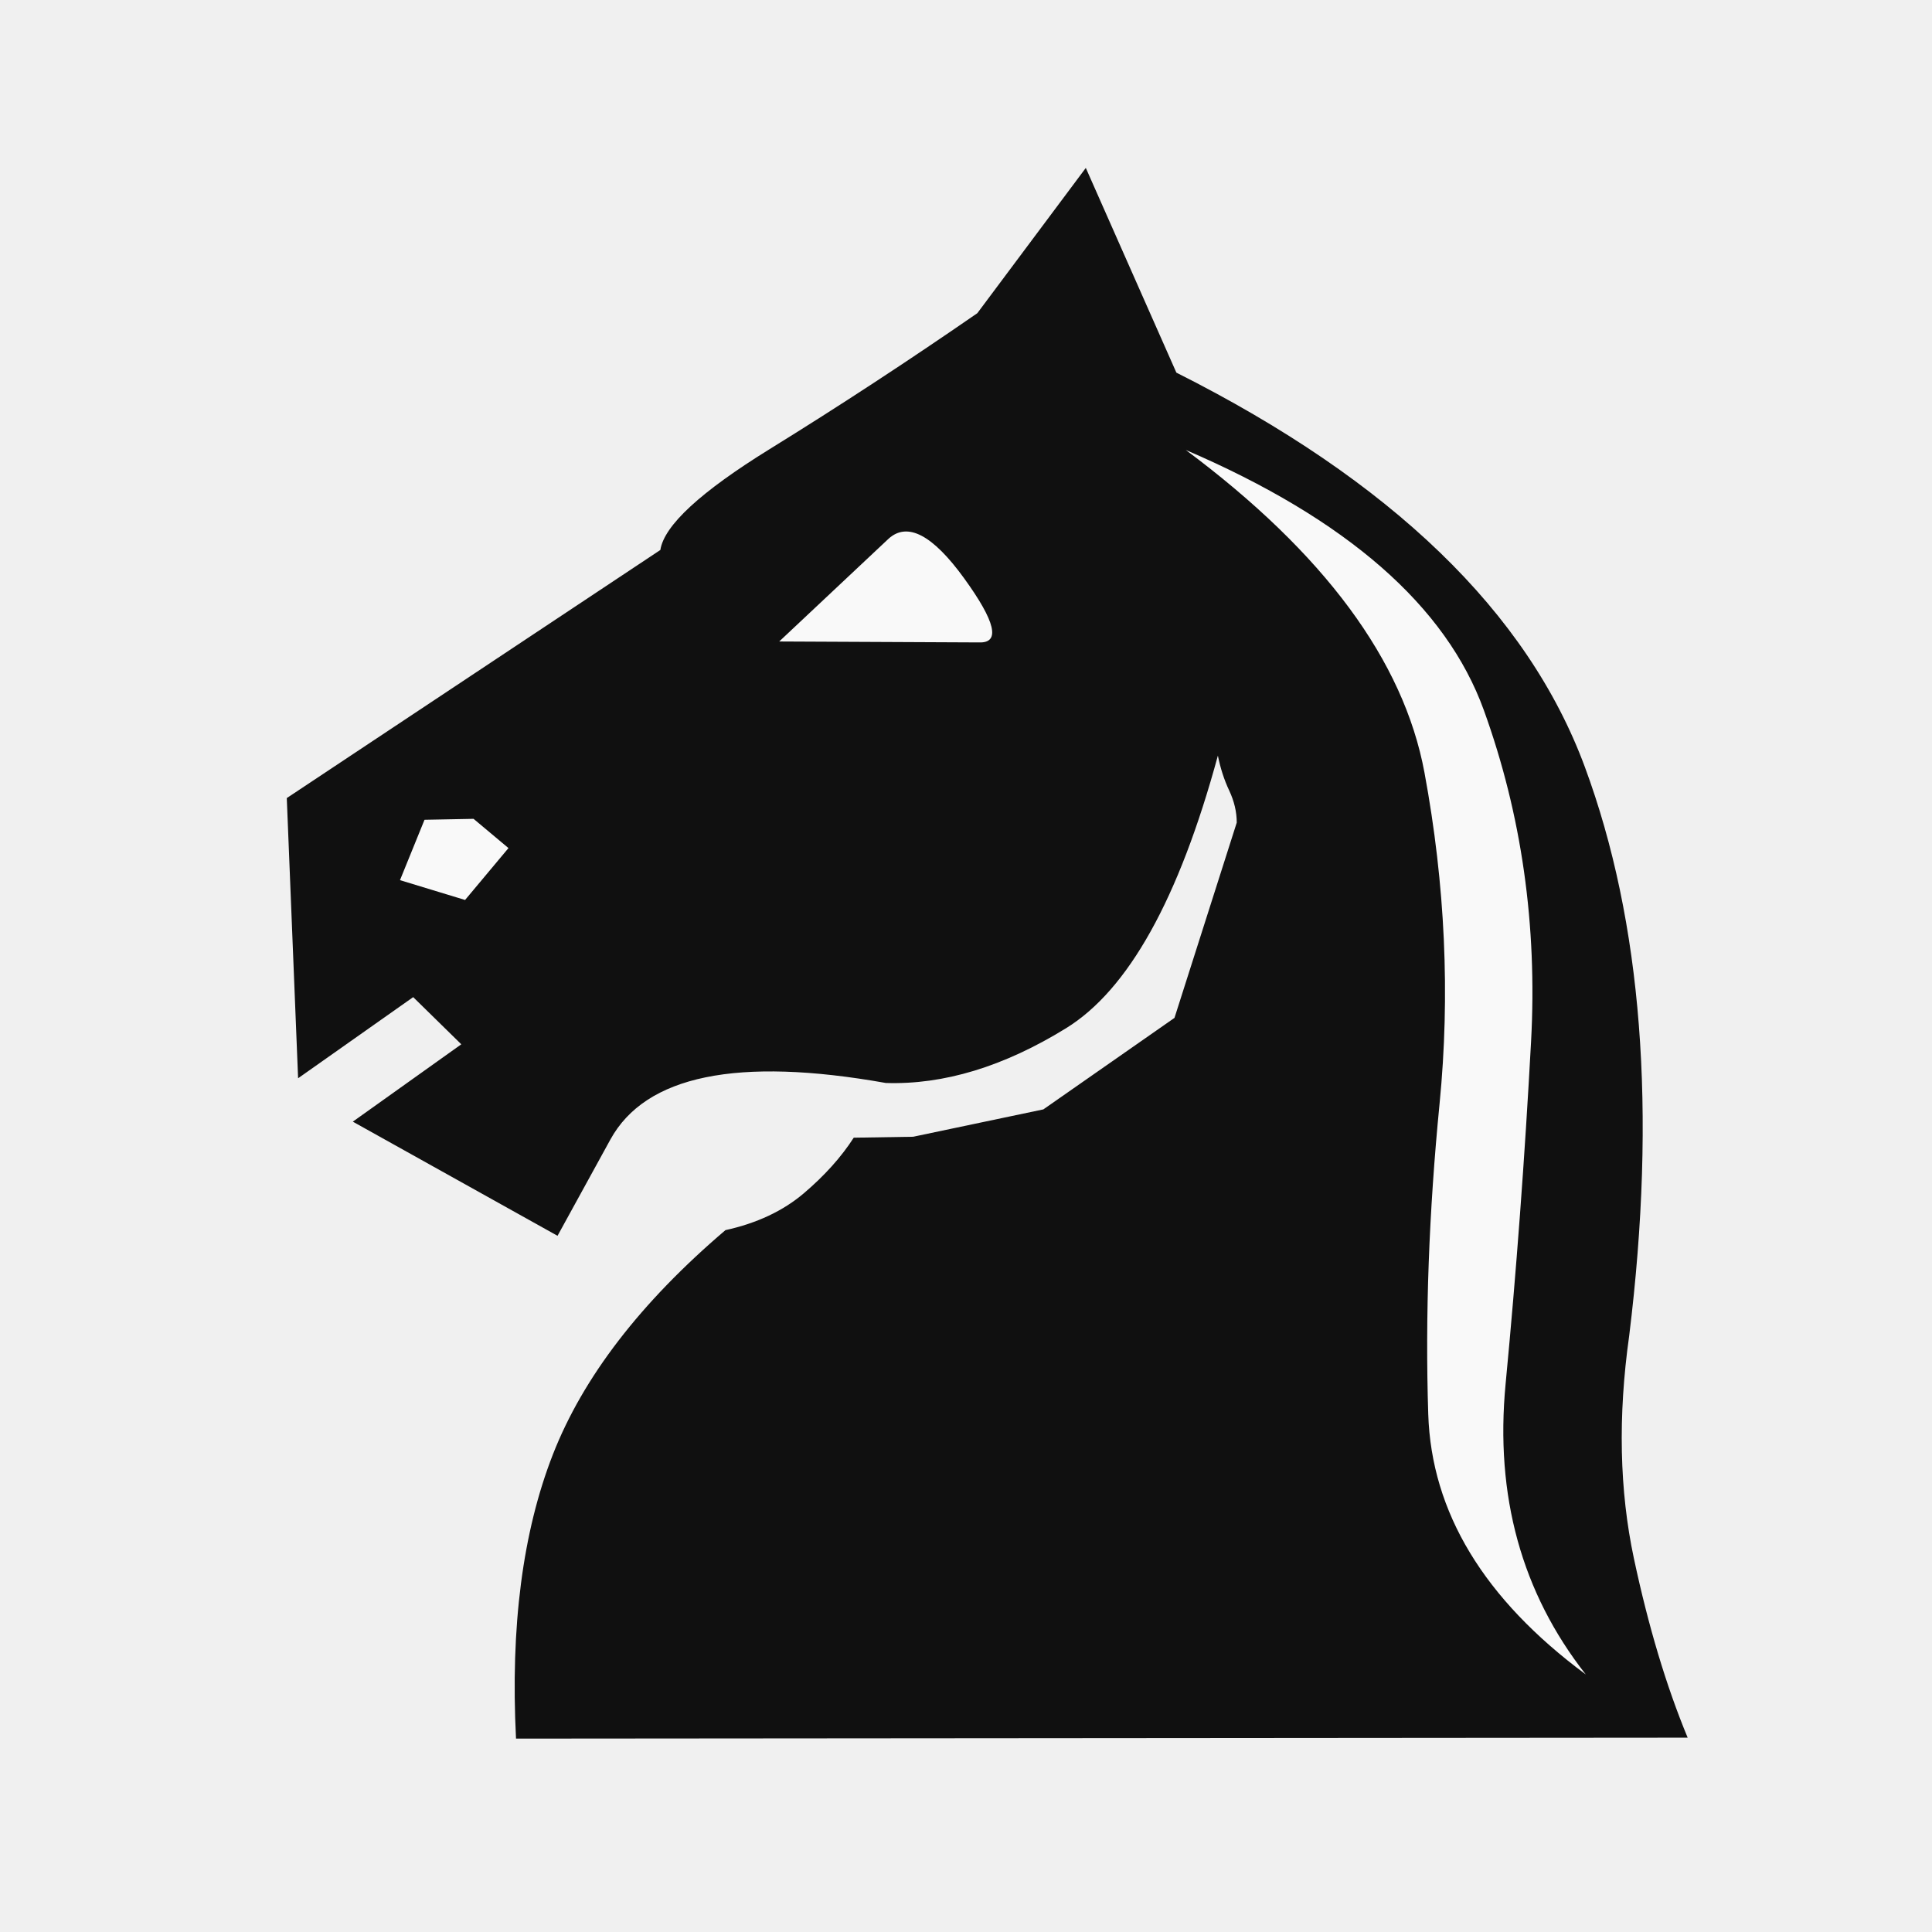
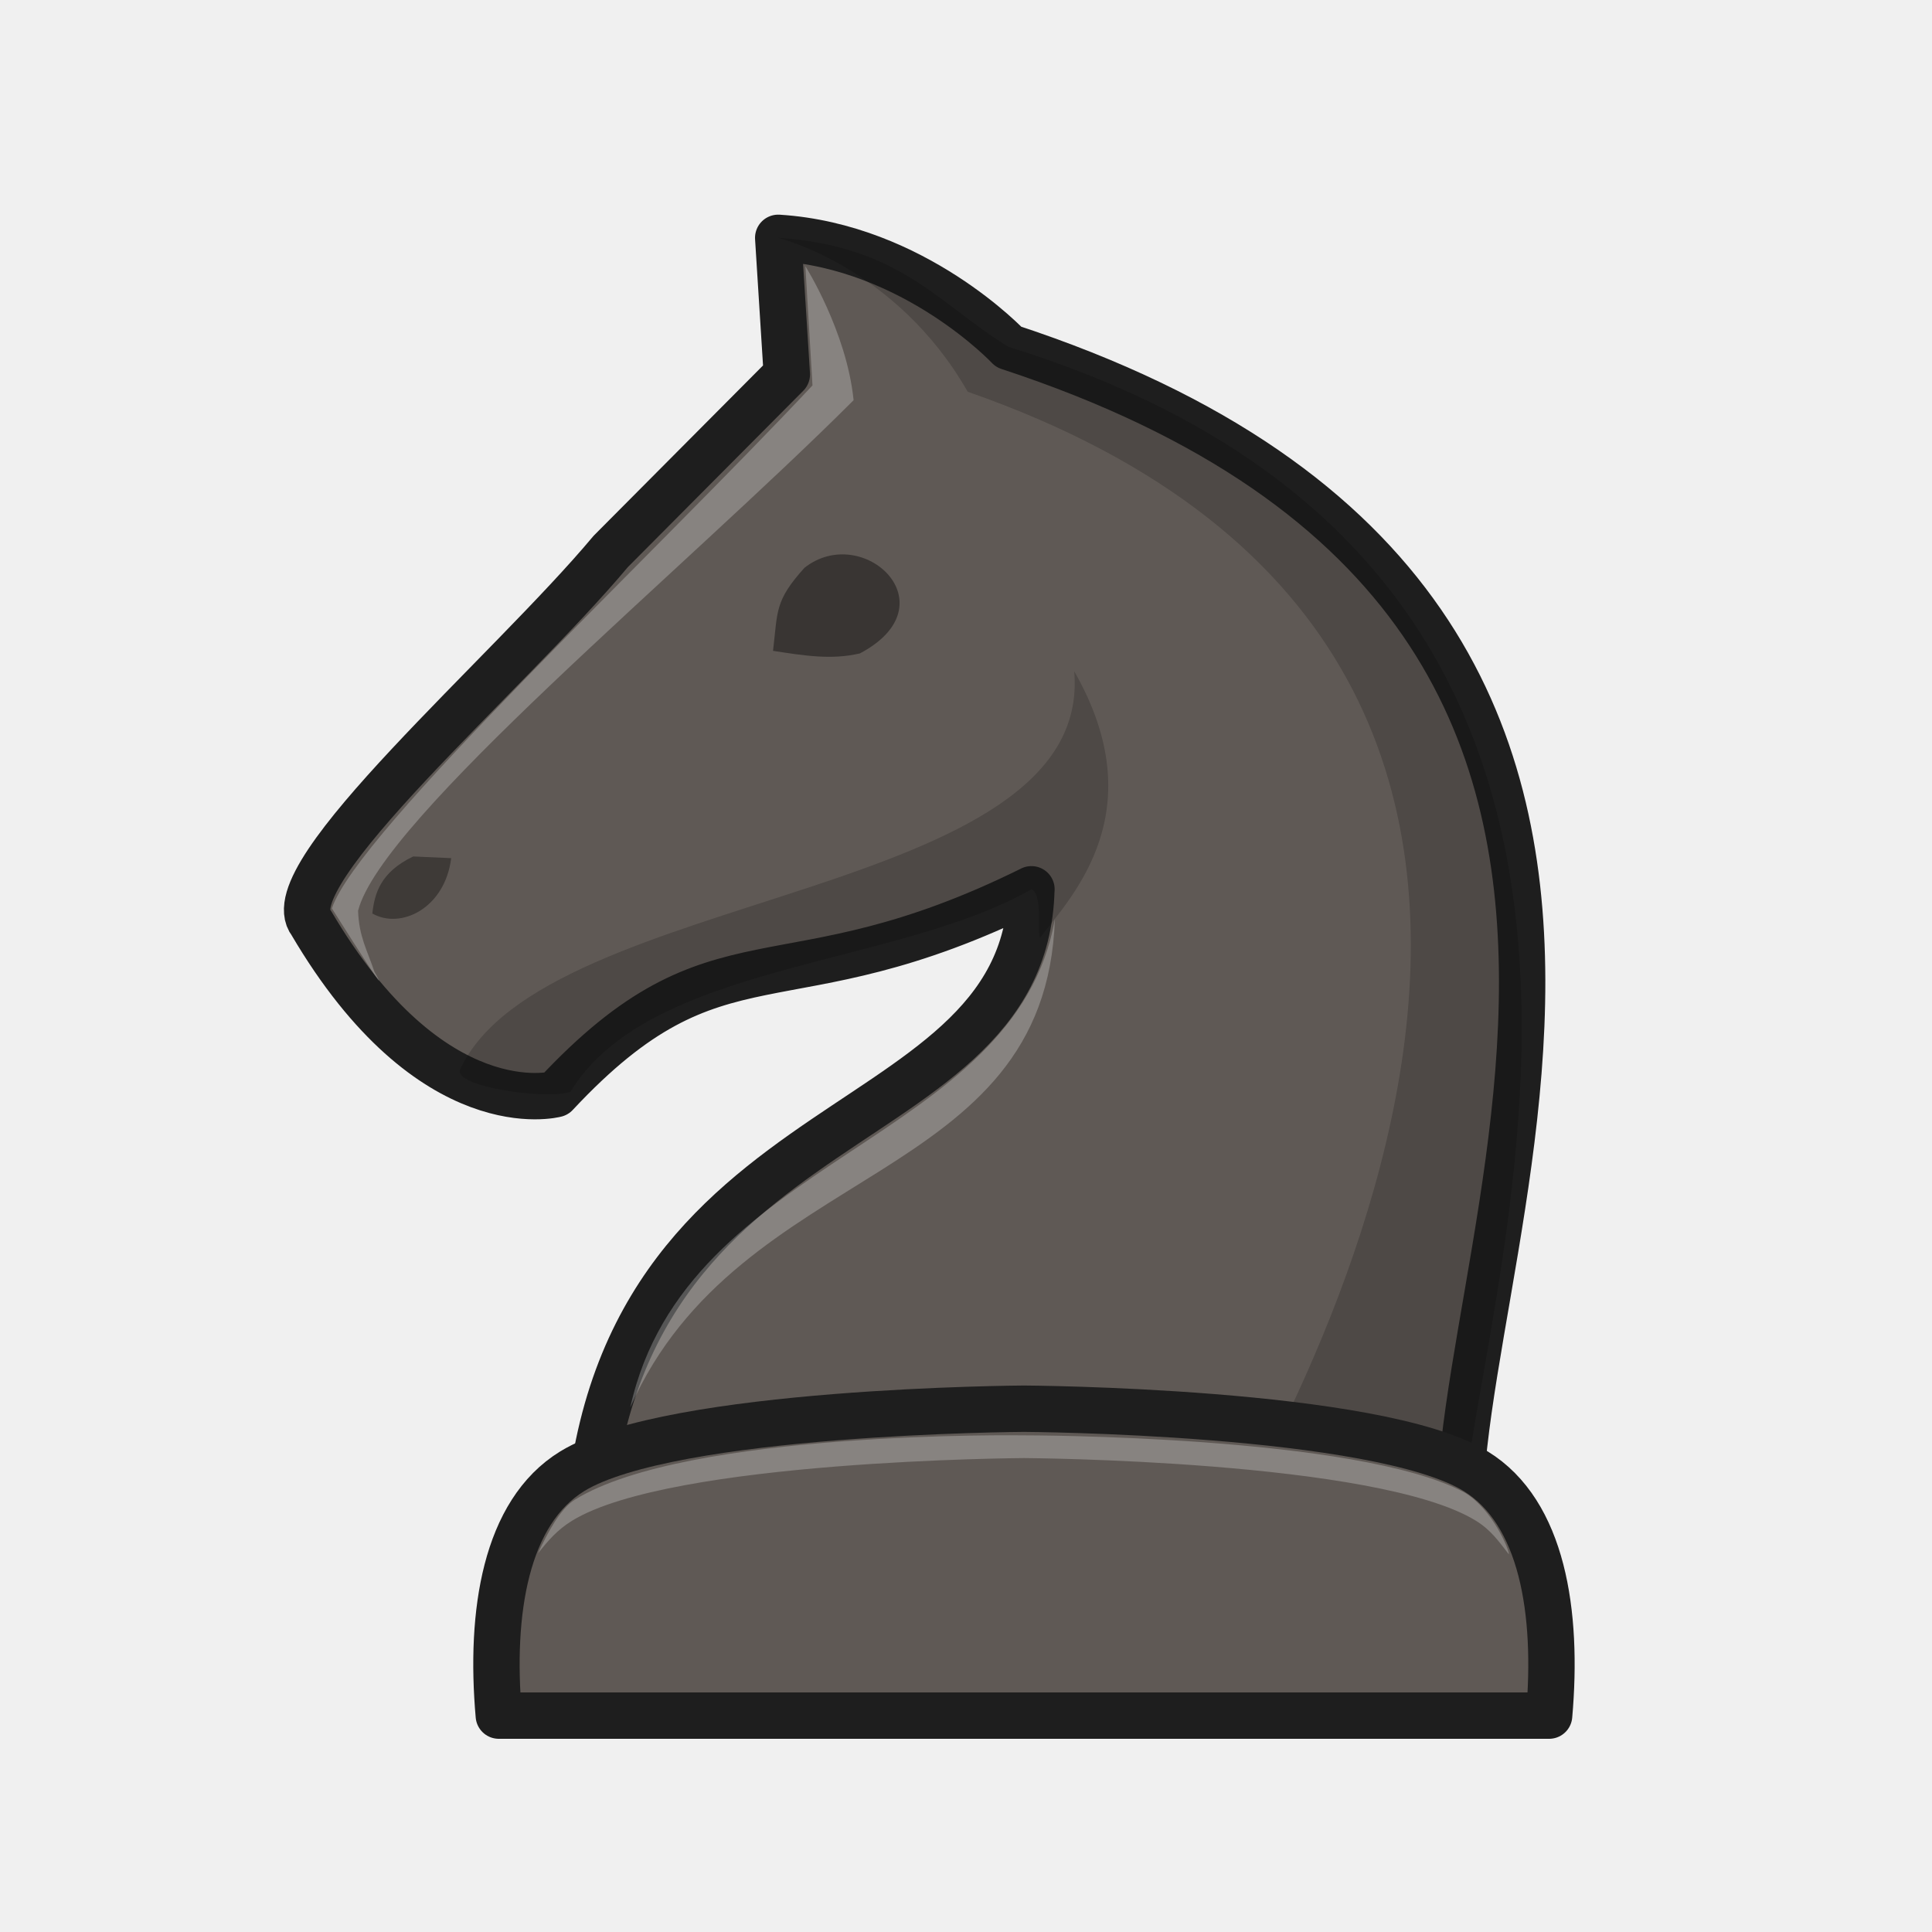
- <svg xmlns="http://www.w3.org/2000/svg" style="color-scheme:light only" viewBox="0 0 2048 2048">
-   <path fill="#f9f9f9" d="M1658 1806c-408-301-71-920-452-1343l60-16s296 167 320 257c182 468 41 691 135 1077zM972 523l120 176-312-3zM498 981l-93-41 42-93 127 28z" />
-   <path fill="#101010" d="m502 868-52 1-26 64 69 21 46-55zm536-187q34 1-16-68t-80-42L826 680zm-338-98q6-39 116-107t220-144l115-154 96 217q342 172 433 418t47 603q-18 128 5 236t57 190l-1242 1q-9-178 39-301t183-238q50-11 83-39t53-59l63-1 138-29 139-97 66-207q0-17-8-34t-12-37q-62 228-161 289t-191 58q-236-42-292 60l-56 102-217-121 115-82-51-50-122 86-12-297zm981 1192q-102-130-85-308t27-363-50-351-316-276q220 164 253 342t16 351-12 329 167 276" />
+ <svg xmlns="http://www.w3.org/2000/svg" style="color-scheme:light only" fill-rule="evenodd" clip-rule="evenodd" image-rendering="optimizeQuality" shape-rendering="geometricPrecision" text-rendering="geometricPrecision" viewBox="-1.5 0 50 50">
+   <path fill="#5f5955" stroke="#1e1e1e" stroke-linejoin="round" stroke-width="1.2" d="M25.192 23.015c-.165 6.967-11.758 5.219-11.516 18.104l22.86.118c-2.094-6.442 9.69-25.16-11.931-32.258v-0s-2.438-2.601-5.965-2.824l.223 3.535-4.558 4.582c-2.629 3.146-8.735 8.378-7.751 9.611 3.116 5.304 6.331 4.432 6.331 4.432 4.242-4.543 5.819-2.089 12.309-5.3z" />
+   <path d="M19.32 14.694c-.776.861-.69 1.116-.814 2.15.805.123 1.507.24 2.249.066 2.381-1.262.075-3.403-1.435-2.216z" opacity=".4" paint-order="fill markers stroke" />
+   <path d="M9.192 22.166c-.85.408-.998.961-1.056 1.475.729.418 1.877-.126 2.041-1.432l-.985-.044z" opacity=".35" />
+   <path fill="#fff" d="M8.191 25.15s.652 1.137-1.102-1.641c.659-1.977 8.263-9.08 12.438-13.534l-.184-3.086s1.069 1.69 1.248 3.468c-4.39 4.39-12.22 10.833-12.824 13.213.023.674.24 1.028.423 1.58z" opacity=".25" />
+   <path d="M13.26 28.257c2.029-3.337 8.391-3.224 11.932-5.242.323.102.13 1.37.24 1.23.848-1.09 2.926-3.279.868-6.874.521 5.957-13.718 5.591-15.89 10.305-.201.435 2.182.793 2.85.582z" opacity=".18" />
+   <path fill="#fff" d="M25.8 23.781c-1.013 5.813-9.545 6.117-10.988 12.641 2.833-6.406 10.762-5.714 10.988-12.641" opacity=".25" />
+   <path d="M18.64 6.156s3.051.738 4.904 3.982c20.499 7.154 7.641 27.937 5.788 31.073l7.203.026c-1.987-3.243 9.548-25.597-11.931-32.258-1.776-1.069-2.768-2.609-5.965-2.824z" opacity=".18" />
+   <path fill="#5f5955" stroke="#1e1e1e" stroke-linejoin="round" stroke-width="1.2" d="M25 36.457s-9.131.048-11.691 1.619c-1.727 1.06-2.135 3.651-1.9 6.324h27.182c.235-2.672-.172-5.264-1.9-6.324-2.56-1.571-11.691-1.619-11.691-1.619z" />
+   <path fill="#fff" d="M25 37.147s-8.712-.137-11.624 1.666c-.37.229-.699.839-.954 1.39.261-.331.502-.613.887-.849 2.56-1.571 11.691-1.619 11.691-1.619s9.132.048 11.692 1.619c.391.24.592.532.856.87.026-.076-.408-1.158-1.144-1.596-2.755-1.492-11.403-1.481-11.403-1.481z" opacity=".25" />
</svg>
